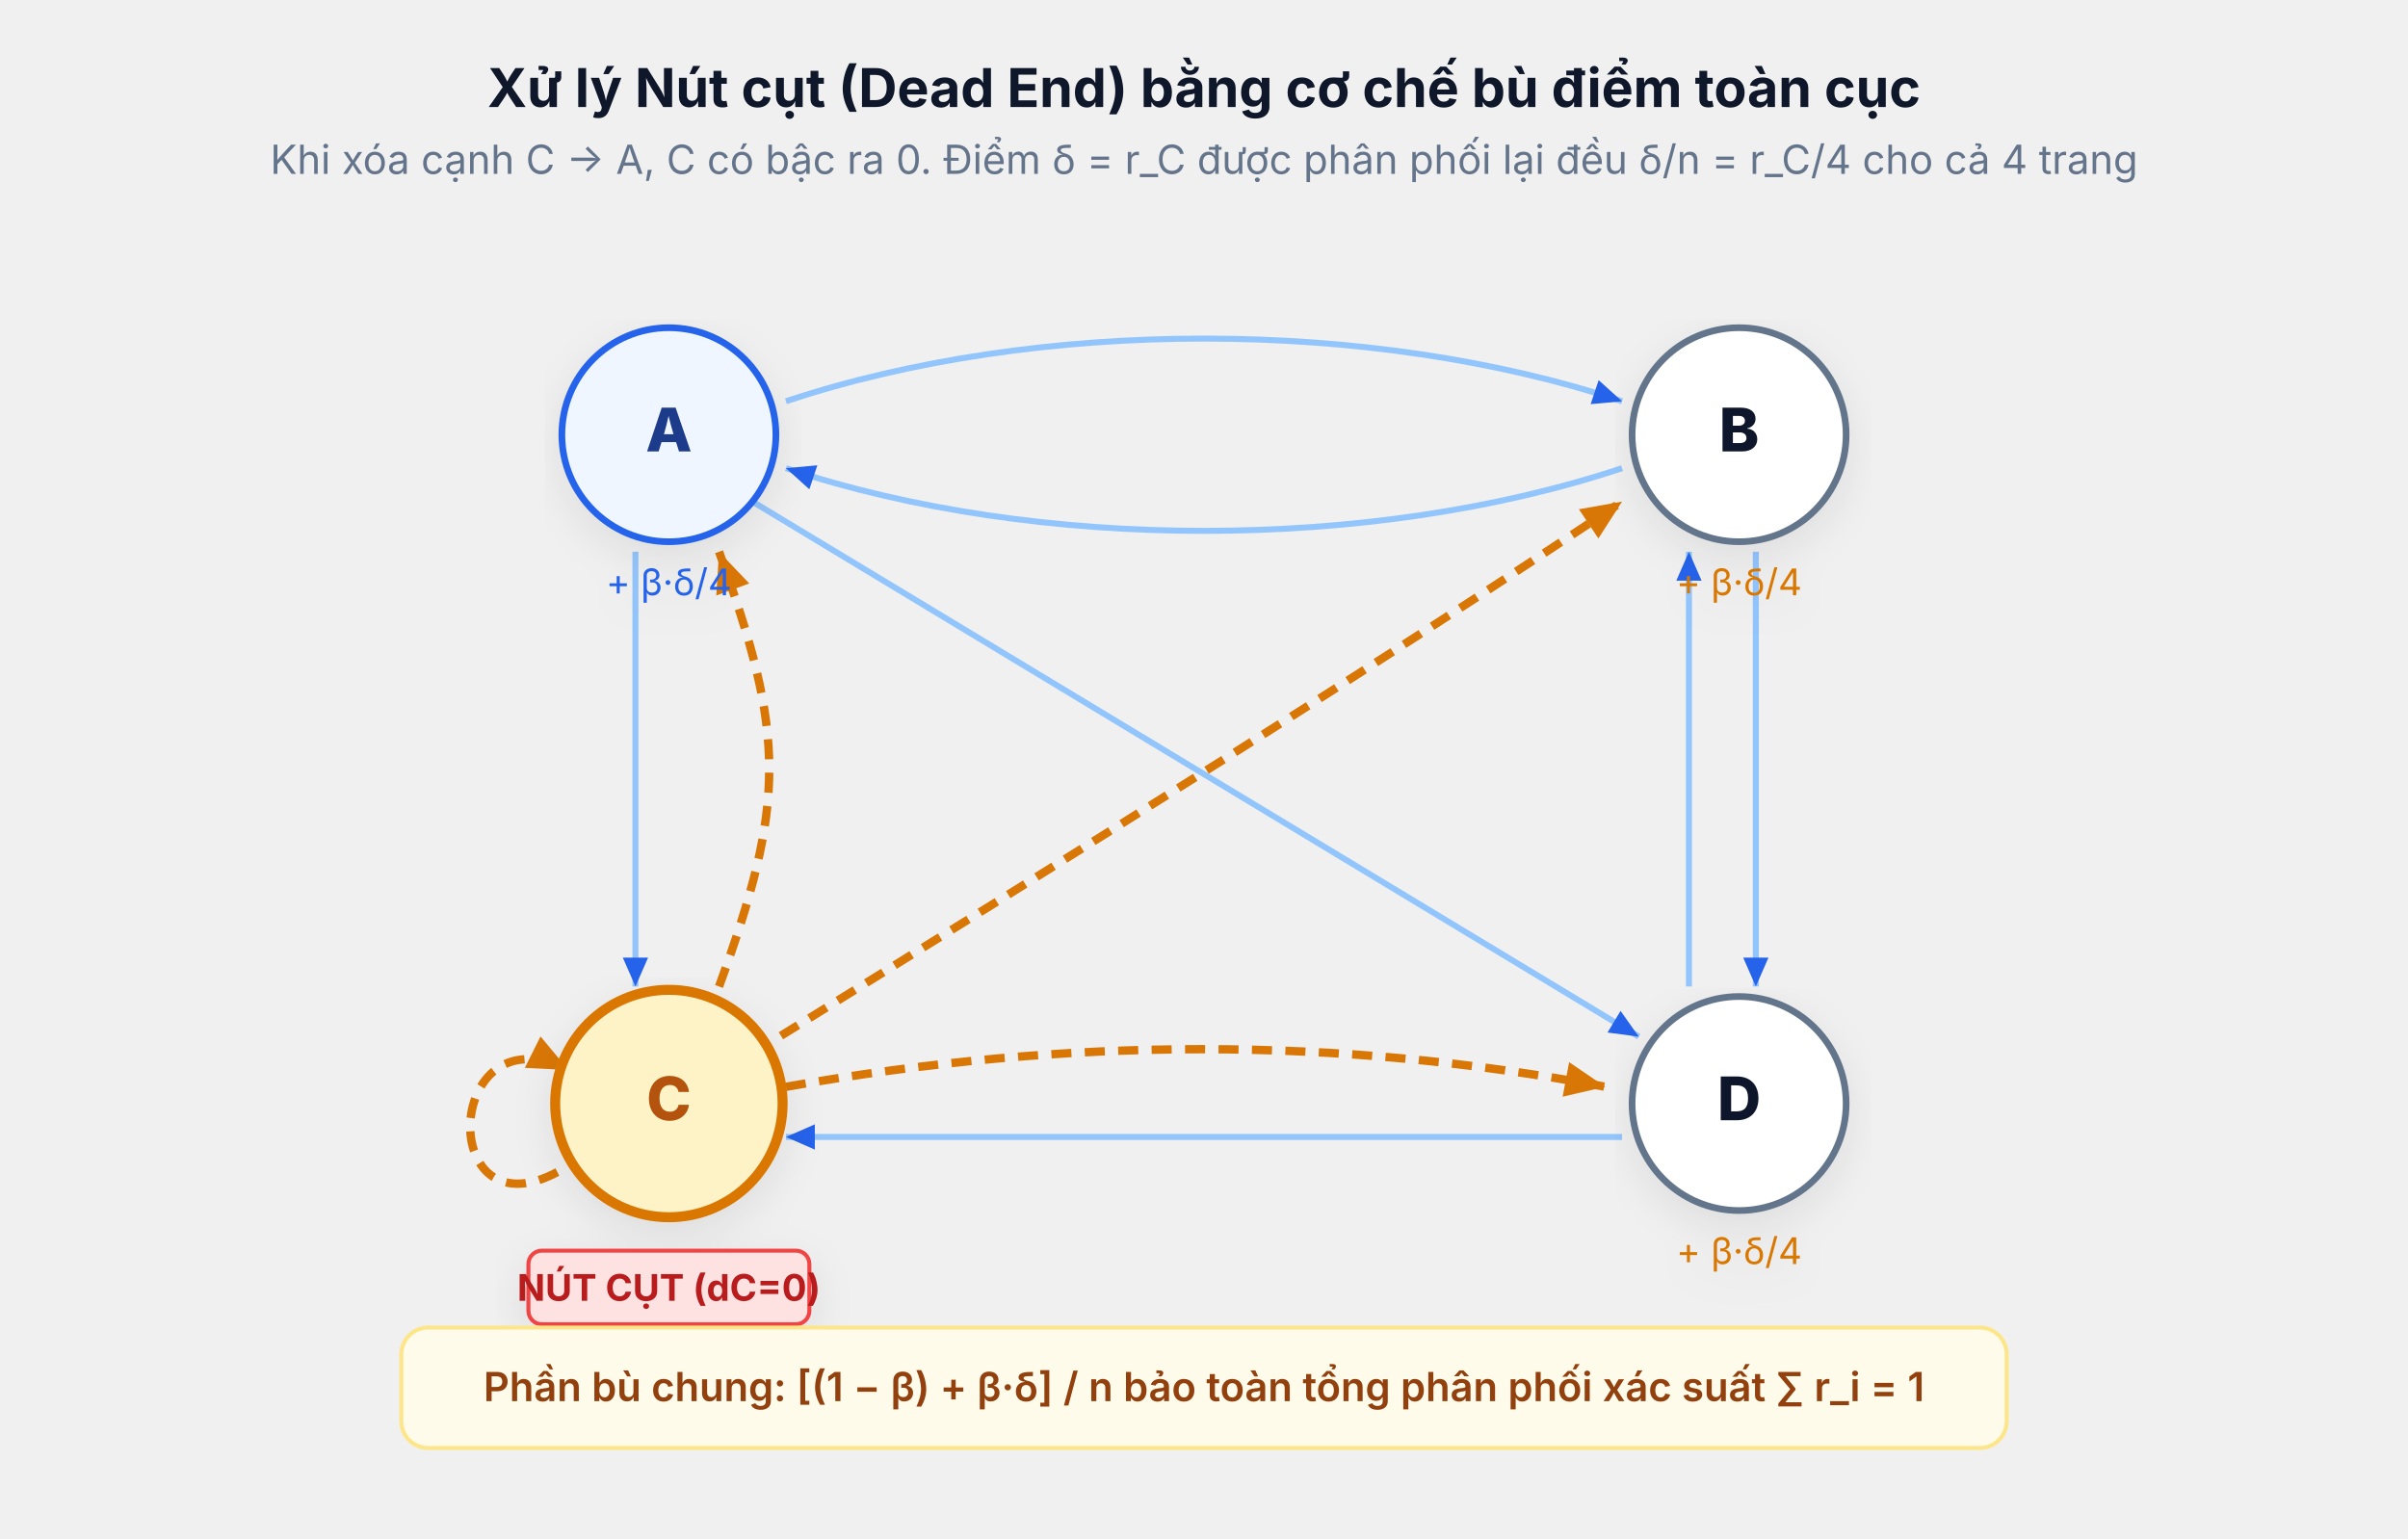
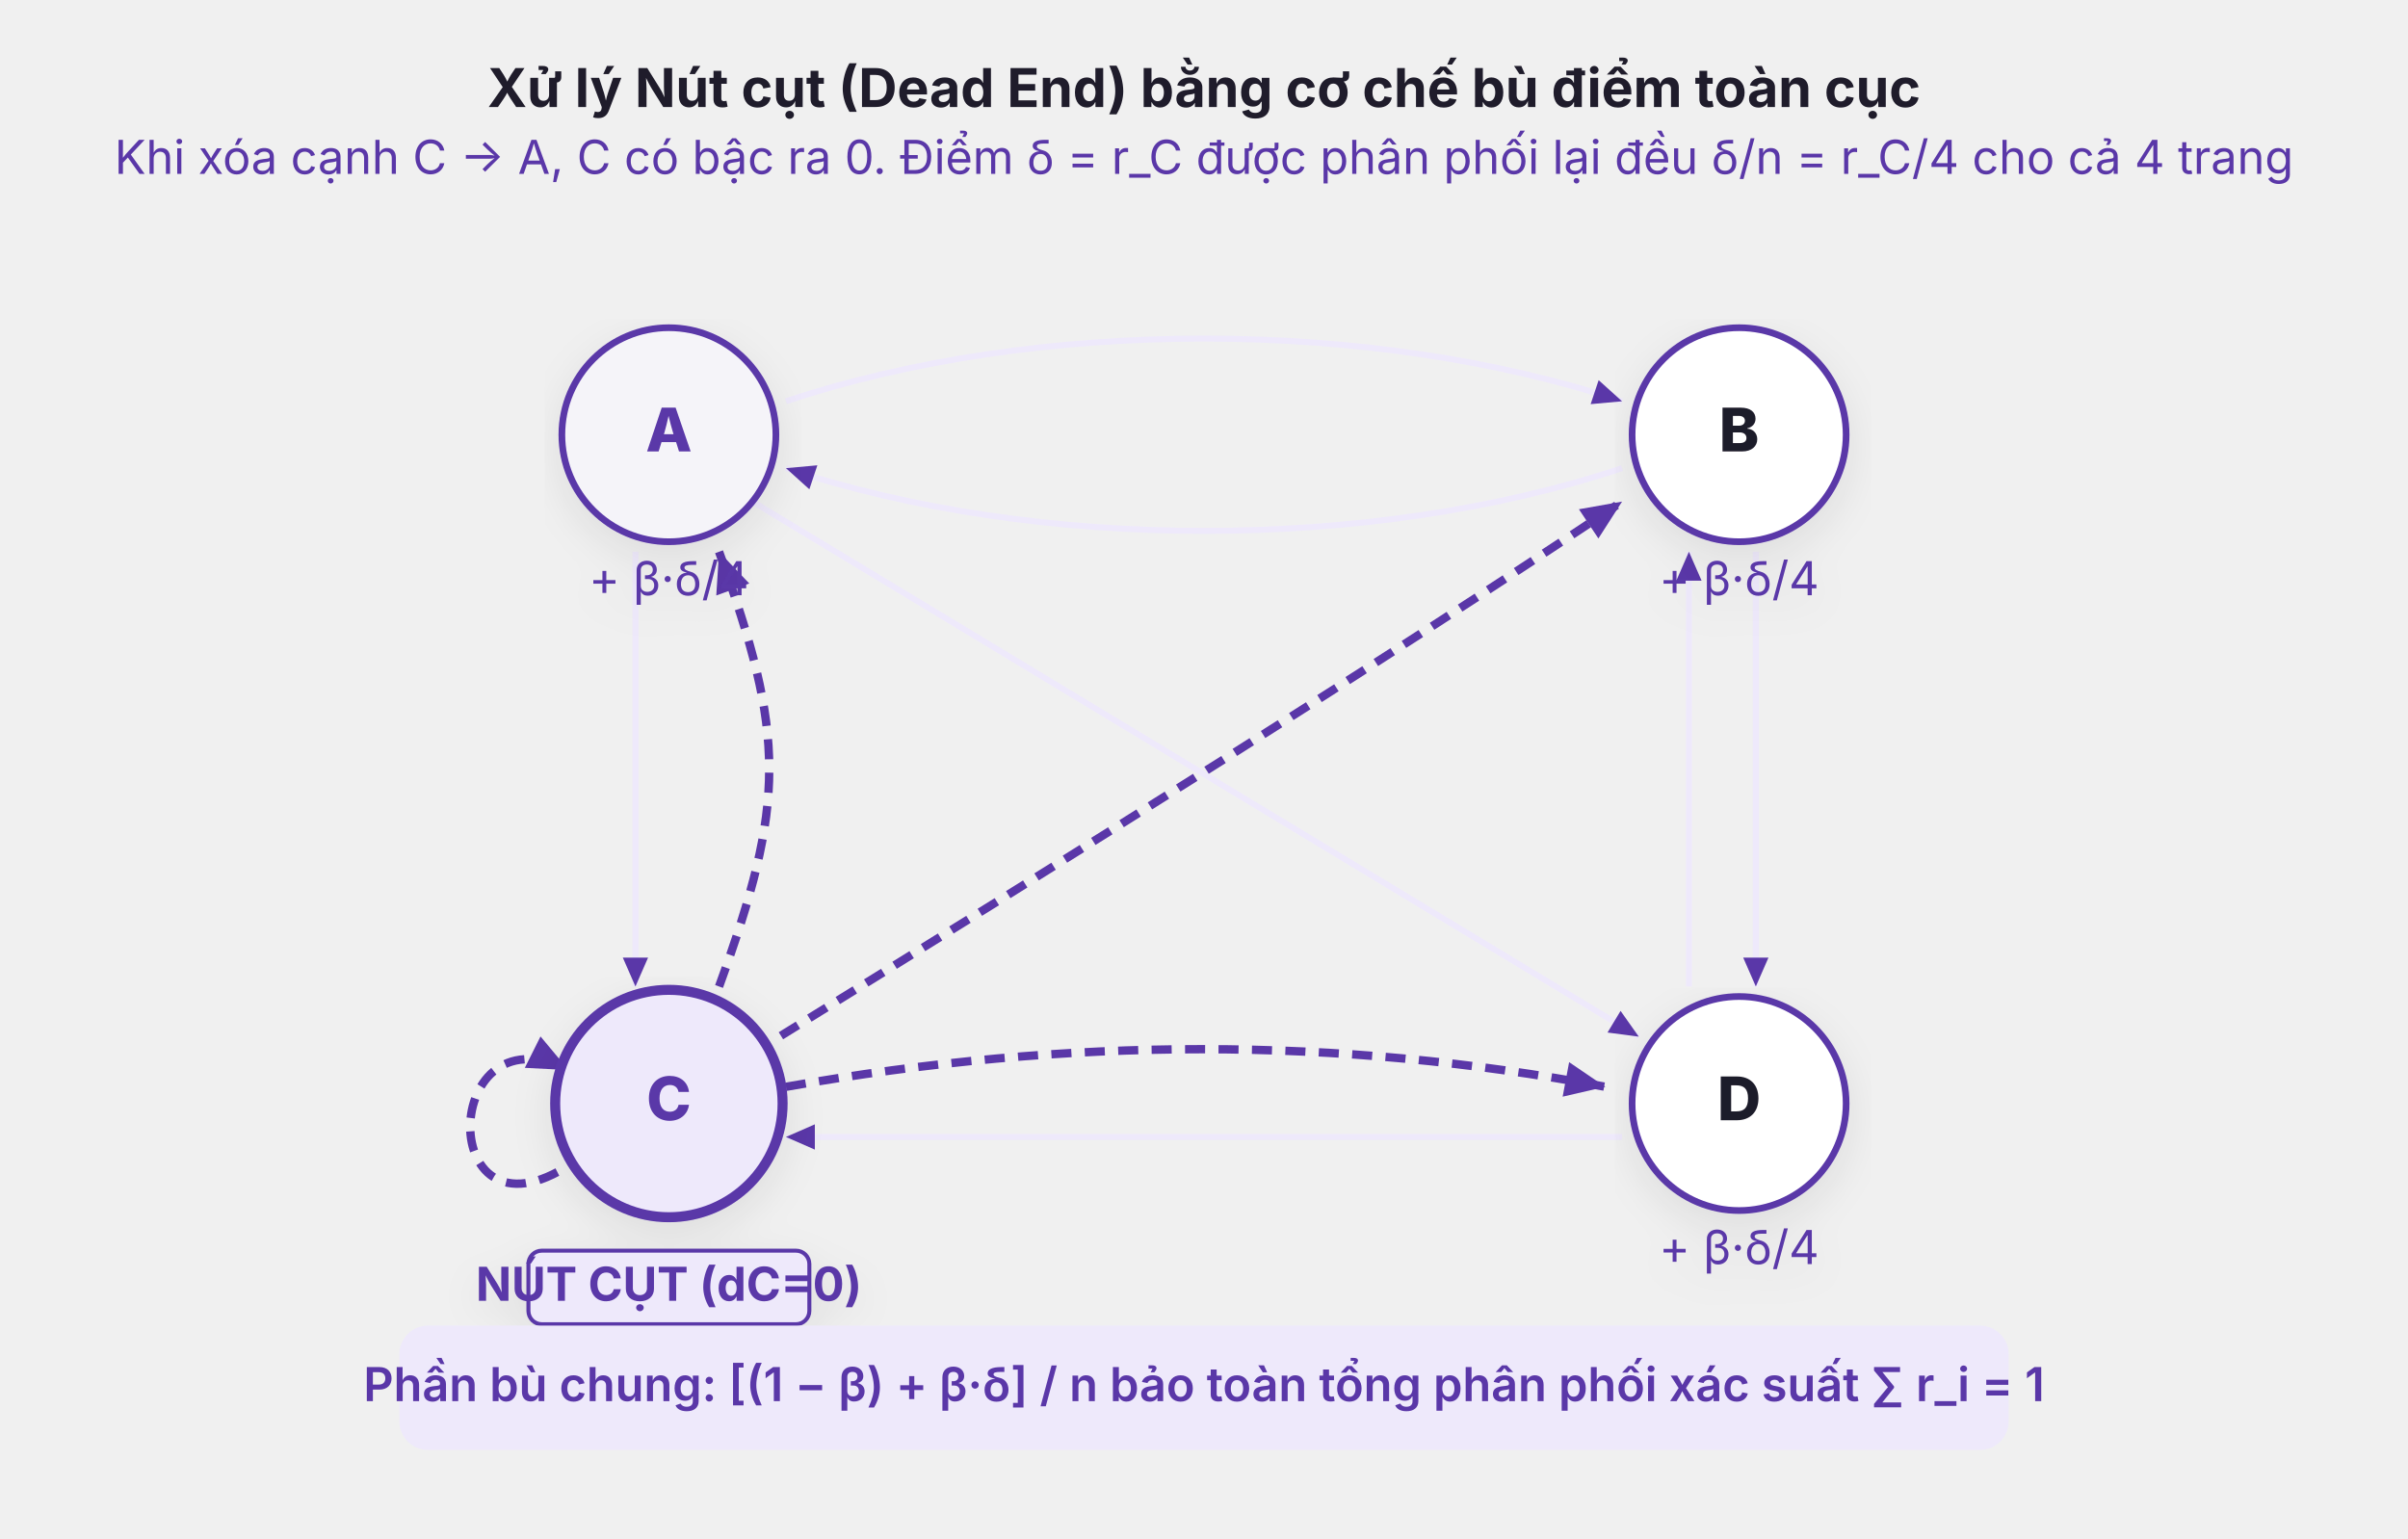
- <svg xmlns="http://www.w3.org/2000/svg" viewBox="0 0 720 460" width="100%" height="100%" style="background:#f8fafc; font-family:'Plus Jakarta Sans', system-ui, -apple-system, sans-serif;">
+ <svg xmlns="http://www.w3.org/2000/svg" viewBox="0 0 720 460" width="100%" height="100%" style="background:#f5f4f9; font-family:'Plus Jakarta Sans', system-ui, -apple-system, sans-serif;">
  <defs>
    <filter id="shadow" x="-8%" y="-8%" width="120%" height="120%">
-       <feDropShadow dx="0" dy="4" stdDeviation="6" flood-color="#0f172a" flood-opacity="0.08" />
+       <feDropShadow dx="0" dy="4" stdDeviation="6" flood-color="#1f1c2b" flood-opacity="0.08" />
    </filter>
    <marker id="arr-blue" viewBox="0 0 10 10" refX="8" refY="5" markerWidth="6" markerHeight="6" orient="auto-start-reverse">
-       <path d="M 0 1.5 L 8 5 L 0 8.5 z" fill="#2563eb" />
+       <path d="M 0 1.5 L 8 5 L 0 8.5 z" fill="#5a37a8" />
    </marker>
    <marker id="arr-amber" viewBox="0 0 10 10" refX="8" refY="5" markerWidth="6" markerHeight="6" orient="auto-start-reverse">
-       <path d="M 0 1.5 L 8 5 L 0 8.5 z" fill="#d97706" />
+       <path d="M 0 1.5 L 8 5 L 0 8.5 z" fill="#5a37a8" />
    </marker>
  </defs>
-   <text x="360" y="32" text-anchor="middle" font-size="16" font-weight="700" fill="#0f172a">Xử lý Nút cụt (Dead End) bằng cơ chế bù điểm toàn cục</text>
-   <text x="360" y="52" text-anchor="middle" font-size="12" fill="#64748b">Khi xóa cạnh C → A, C có bậc ra 0. Điểm δ = r_C được phân phối lại đều δ/n = r_C/4 cho cả 4 trang</text>
-   <path d="M 235 120 C 310 95, 410 95, 485 120" fill="none" stroke="#93c5fd" stroke-width="1.8" marker-end="url(#arr-blue)" />
-   <path d="M 485 140 C 410 165, 310 165, 235 140" fill="none" stroke="#93c5fd" stroke-width="1.8" marker-end="url(#arr-blue)" />
-   <path d="M 190 165 L 190 295" fill="none" stroke="#93c5fd" stroke-width="1.8" marker-end="url(#arr-blue)" />
-   <path d="M 225 150 L 490 310" fill="none" stroke="#93c5fd" stroke-width="1.8" marker-end="url(#arr-blue)" />
-   <path d="M 525 165 L 525 295" fill="none" stroke="#93c5fd" stroke-width="1.8" marker-end="url(#arr-blue)" />
-   <path d="M 505 295 L 505 165" fill="none" stroke="#93c5fd" stroke-width="1.8" marker-end="url(#arr-blue)" />
-   <path d="M 485 340 L 235 340" fill="none" stroke="#93c5fd" stroke-width="1.8" marker-end="url(#arr-blue)" />
-   <path d="M 215 295 C 235 240, 235 220, 215 165" fill="none" stroke="#d97706" stroke-width="2.5" stroke-dasharray="6 4" marker-end="url(#arr-amber)" />
-   <path d="M 225 315 C 330 250, 410 200, 485 150" fill="none" stroke="#d97706" stroke-width="2.5" stroke-dasharray="6 4" marker-end="url(#arr-amber)" />
-   <path d="M 235 325 C 320 310, 400 310, 480 325" fill="none" stroke="#d97706" stroke-width="2.5" stroke-dasharray="6 4" marker-end="url(#arr-amber)" />
-   <path d="M 175 345 C 130 380, 130 300, 170 320" fill="none" stroke="#d97706" stroke-width="2.5" stroke-dasharray="6 4" marker-end="url(#arr-amber)" />
+   <text x="360" y="32" text-anchor="middle" font-size="16" font-weight="700" fill="#1f1c2b">Xử lý Nút cụt (Dead End) bằng cơ chế bù điểm toàn cục</text>
+   <text x="360" y="52" text-anchor="middle" font-size="14" fill="#5a37a8">Khi xóa cạnh C → A, C có bậc ra 0. Điểm δ = r_C được phân phối lại đều δ/n = r_C/4 cho cả 4 trang</text>
+   <path d="M 235 120 C 310 95, 410 95, 485 120" fill="none" stroke="#eee9fb" stroke-width="1.8" marker-end="url(#arr-blue)" />
+   <path d="M 485 140 C 410 165, 310 165, 235 140" fill="none" stroke="#eee9fb" stroke-width="1.8" marker-end="url(#arr-blue)" />
+   <path d="M 190 165 L 190 295" fill="none" stroke="#eee9fb" stroke-width="1.8" marker-end="url(#arr-blue)" />
+   <path d="M 225 150 L 490 310" fill="none" stroke="#eee9fb" stroke-width="1.8" marker-end="url(#arr-blue)" />
+   <path d="M 525 165 L 525 295" fill="none" stroke="#eee9fb" stroke-width="1.8" marker-end="url(#arr-blue)" />
+   <path d="M 505 295 L 505 165" fill="none" stroke="#eee9fb" stroke-width="1.8" marker-end="url(#arr-blue)" />
+   <path d="M 485 340 L 235 340" fill="none" stroke="#eee9fb" stroke-width="1.8" marker-end="url(#arr-blue)" />
+   <path d="M 215 295 C 235 240, 235 220, 215 165" fill="none" stroke="#5a37a8" stroke-width="2.5" stroke-dasharray="6 4" marker-end="url(#arr-amber)" />
+   <path d="M 225 315 C 330 250, 410 200, 485 150" fill="none" stroke="#5a37a8" stroke-width="2.5" stroke-dasharray="6 4" marker-end="url(#arr-amber)" />
+   <path d="M 235 325 C 320 310, 400 310, 480 325" fill="none" stroke="#5a37a8" stroke-width="2.5" stroke-dasharray="6 4" marker-end="url(#arr-amber)" />
+   <path d="M 175 345 C 130 380, 130 300, 170 320" fill="none" stroke="#5a37a8" stroke-width="2.5" stroke-dasharray="6 4" marker-end="url(#arr-amber)" />
  <g transform="translate(200, 130)" filter="url(#shadow)">
-     <circle r="32" fill="#eff6ff" stroke="#2563eb" stroke-width="2" />
-     <text y="5" text-anchor="middle" font-size="18" font-weight="800" fill="#1e3a8a">A</text>
-     <text y="48" text-anchor="middle" font-size="11" fill="#2563eb">+ β·δ/4</text>
+     <circle r="32" fill="#f5f4f9" stroke="#5a37a8" stroke-width="2" />
+     <text y="5" text-anchor="middle" font-size="18" font-weight="800" fill="#5a37a8">A</text>
+     <text y="48" text-anchor="middle" font-size="14" fill="#5a37a8">+ β·δ/4</text>
  </g>
  <g transform="translate(520, 130)" filter="url(#shadow)">
-     <circle r="32" fill="#ffffff" stroke="#64748b" stroke-width="2" />
-     <text y="5" text-anchor="middle" font-size="18" font-weight="800" fill="#0f172a">B</text>
-     <text y="48" text-anchor="middle" font-size="11" fill="#d97706">+ β·δ/4</text>
+     <circle r="32" fill="#ffffff" stroke="#5a37a8" stroke-width="2" />
+     <text y="5" text-anchor="middle" font-size="18" font-weight="800" fill="#1f1c2b">B</text>
+     <text y="48" text-anchor="middle" font-size="14" fill="#5a37a8">+ β·δ/4</text>
  </g>
  <g transform="translate(200, 330)" filter="url(#shadow)">
-     <circle r="34" fill="#fef3c7" stroke="#d97706" stroke-width="3" />
-     <text y="5" text-anchor="middle" font-size="18" font-weight="800" fill="#b45309">C</text>
-     <rect x="-42" y="44" width="84" height="22" rx="4" fill="#fee2e2" stroke="#ef4444" stroke-width="1.2" />
-     <text y="59" text-anchor="middle" font-size="11" font-weight="700" fill="#b91c1c">NÚT CỤT (dC=0)</text>
+     <circle r="34" fill="#eee9fb" stroke="#5a37a8" stroke-width="3" />
+     <text y="5" text-anchor="middle" font-size="18" font-weight="800" fill="#5a37a8">C</text>
+     <rect x="-42" y="44" width="84" height="22" rx="4" fill="#eee9fb" stroke="#5a37a8" stroke-width="1.2" />
+     <text y="59" text-anchor="middle" font-size="14" font-weight="700" fill="#5a37a8">NÚT CỤT (dC=0)</text>
  </g>
  <g transform="translate(520, 330)" filter="url(#shadow)">
-     <circle r="32" fill="#ffffff" stroke="#64748b" stroke-width="2" />
-     <text y="5" text-anchor="middle" font-size="18" font-weight="800" fill="#0f172a">D</text>
-     <text y="48" text-anchor="middle" font-size="11" fill="#d97706">+ β·δ/4</text>
+     <circle r="32" fill="#ffffff" stroke="#5a37a8" stroke-width="2" />
+     <text y="5" text-anchor="middle" font-size="18" font-weight="800" fill="#1f1c2b">D</text>
+     <text y="48" text-anchor="middle" font-size="14" fill="#5a37a8">+ β·δ/4</text>
  </g>
  <g transform="translate(360, 415)">
-     <rect x="-240" y="-18" width="480" height="36" rx="8" fill="#fffbeb" stroke="#fde68a" stroke-width="1.2" />
-     <text y="4" text-anchor="middle" font-size="12" font-weight="600" fill="#92400e">
+     <rect x="-240" y="-18" width="480" height="36" rx="8" fill="#eee9fb" stroke="#eee9fb" stroke-width="1.2" />
+     <text y="4" text-anchor="middle" font-size="14" font-weight="600" fill="#5a37a8">
      Phần bù chung: [(1 − β) + β·δ] / n bảo toàn tổng phân phối xác suất ∑ r_i = 1
    </text>
  </g>
</svg>
